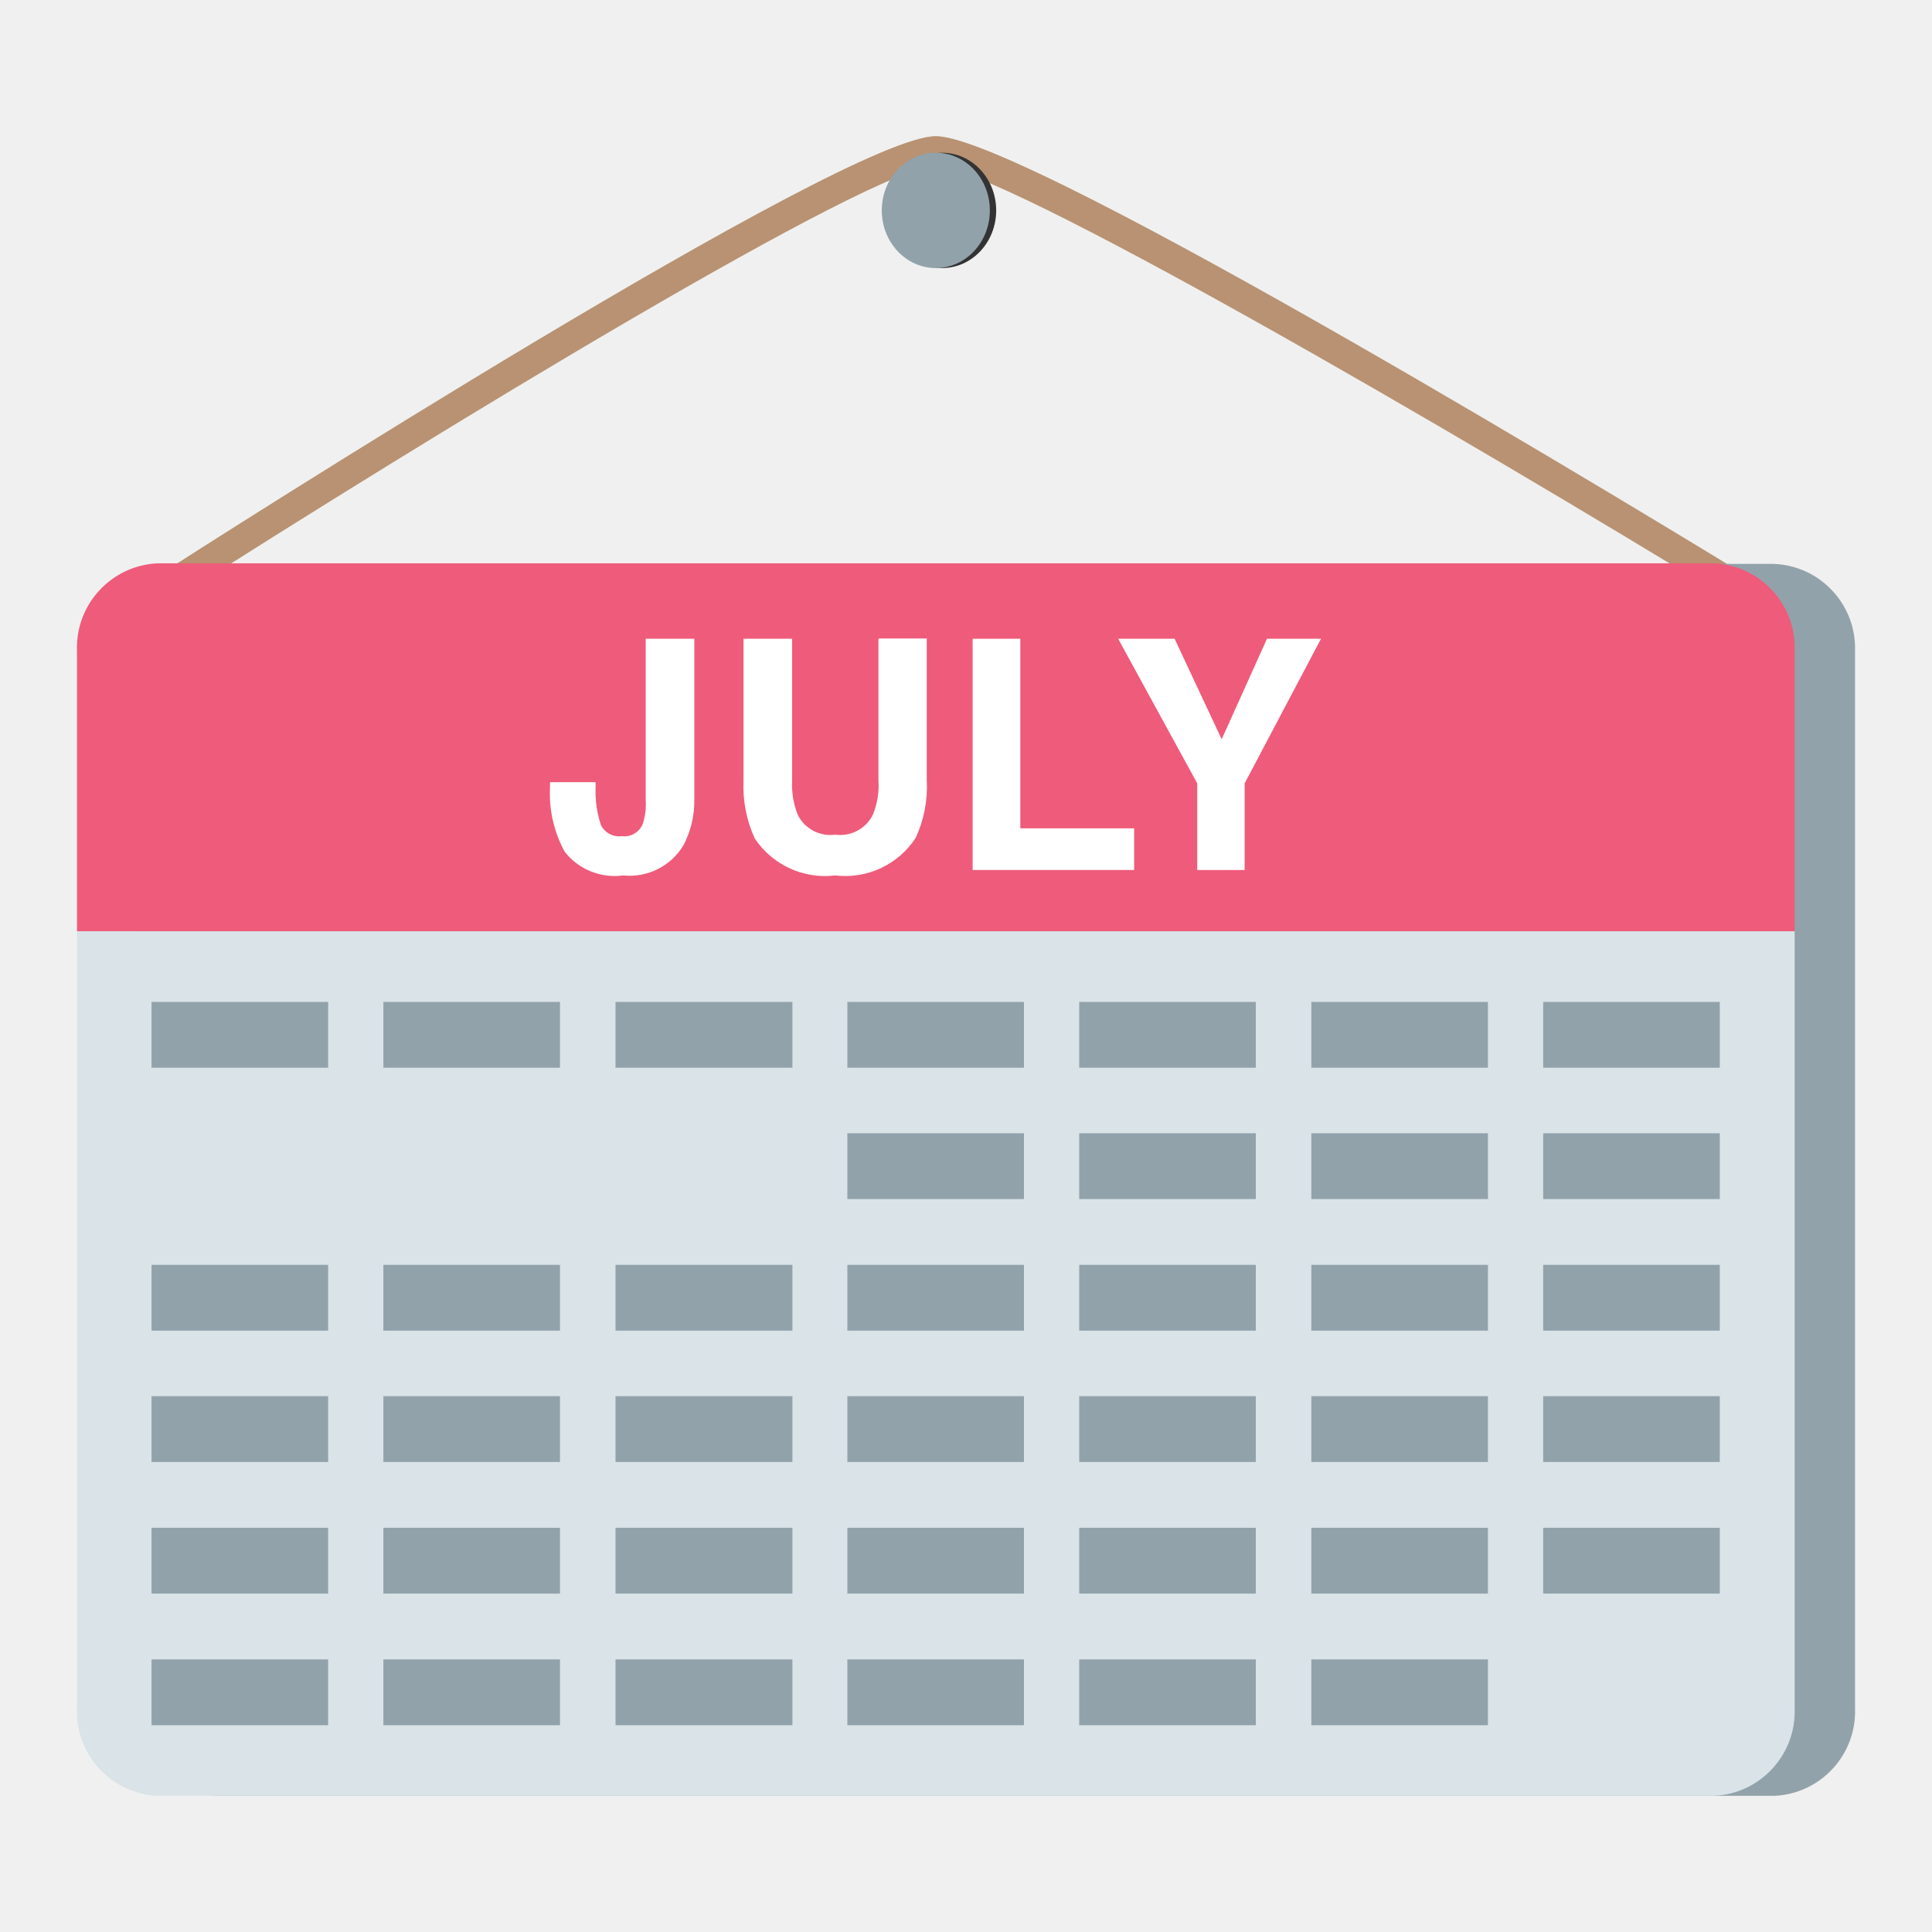
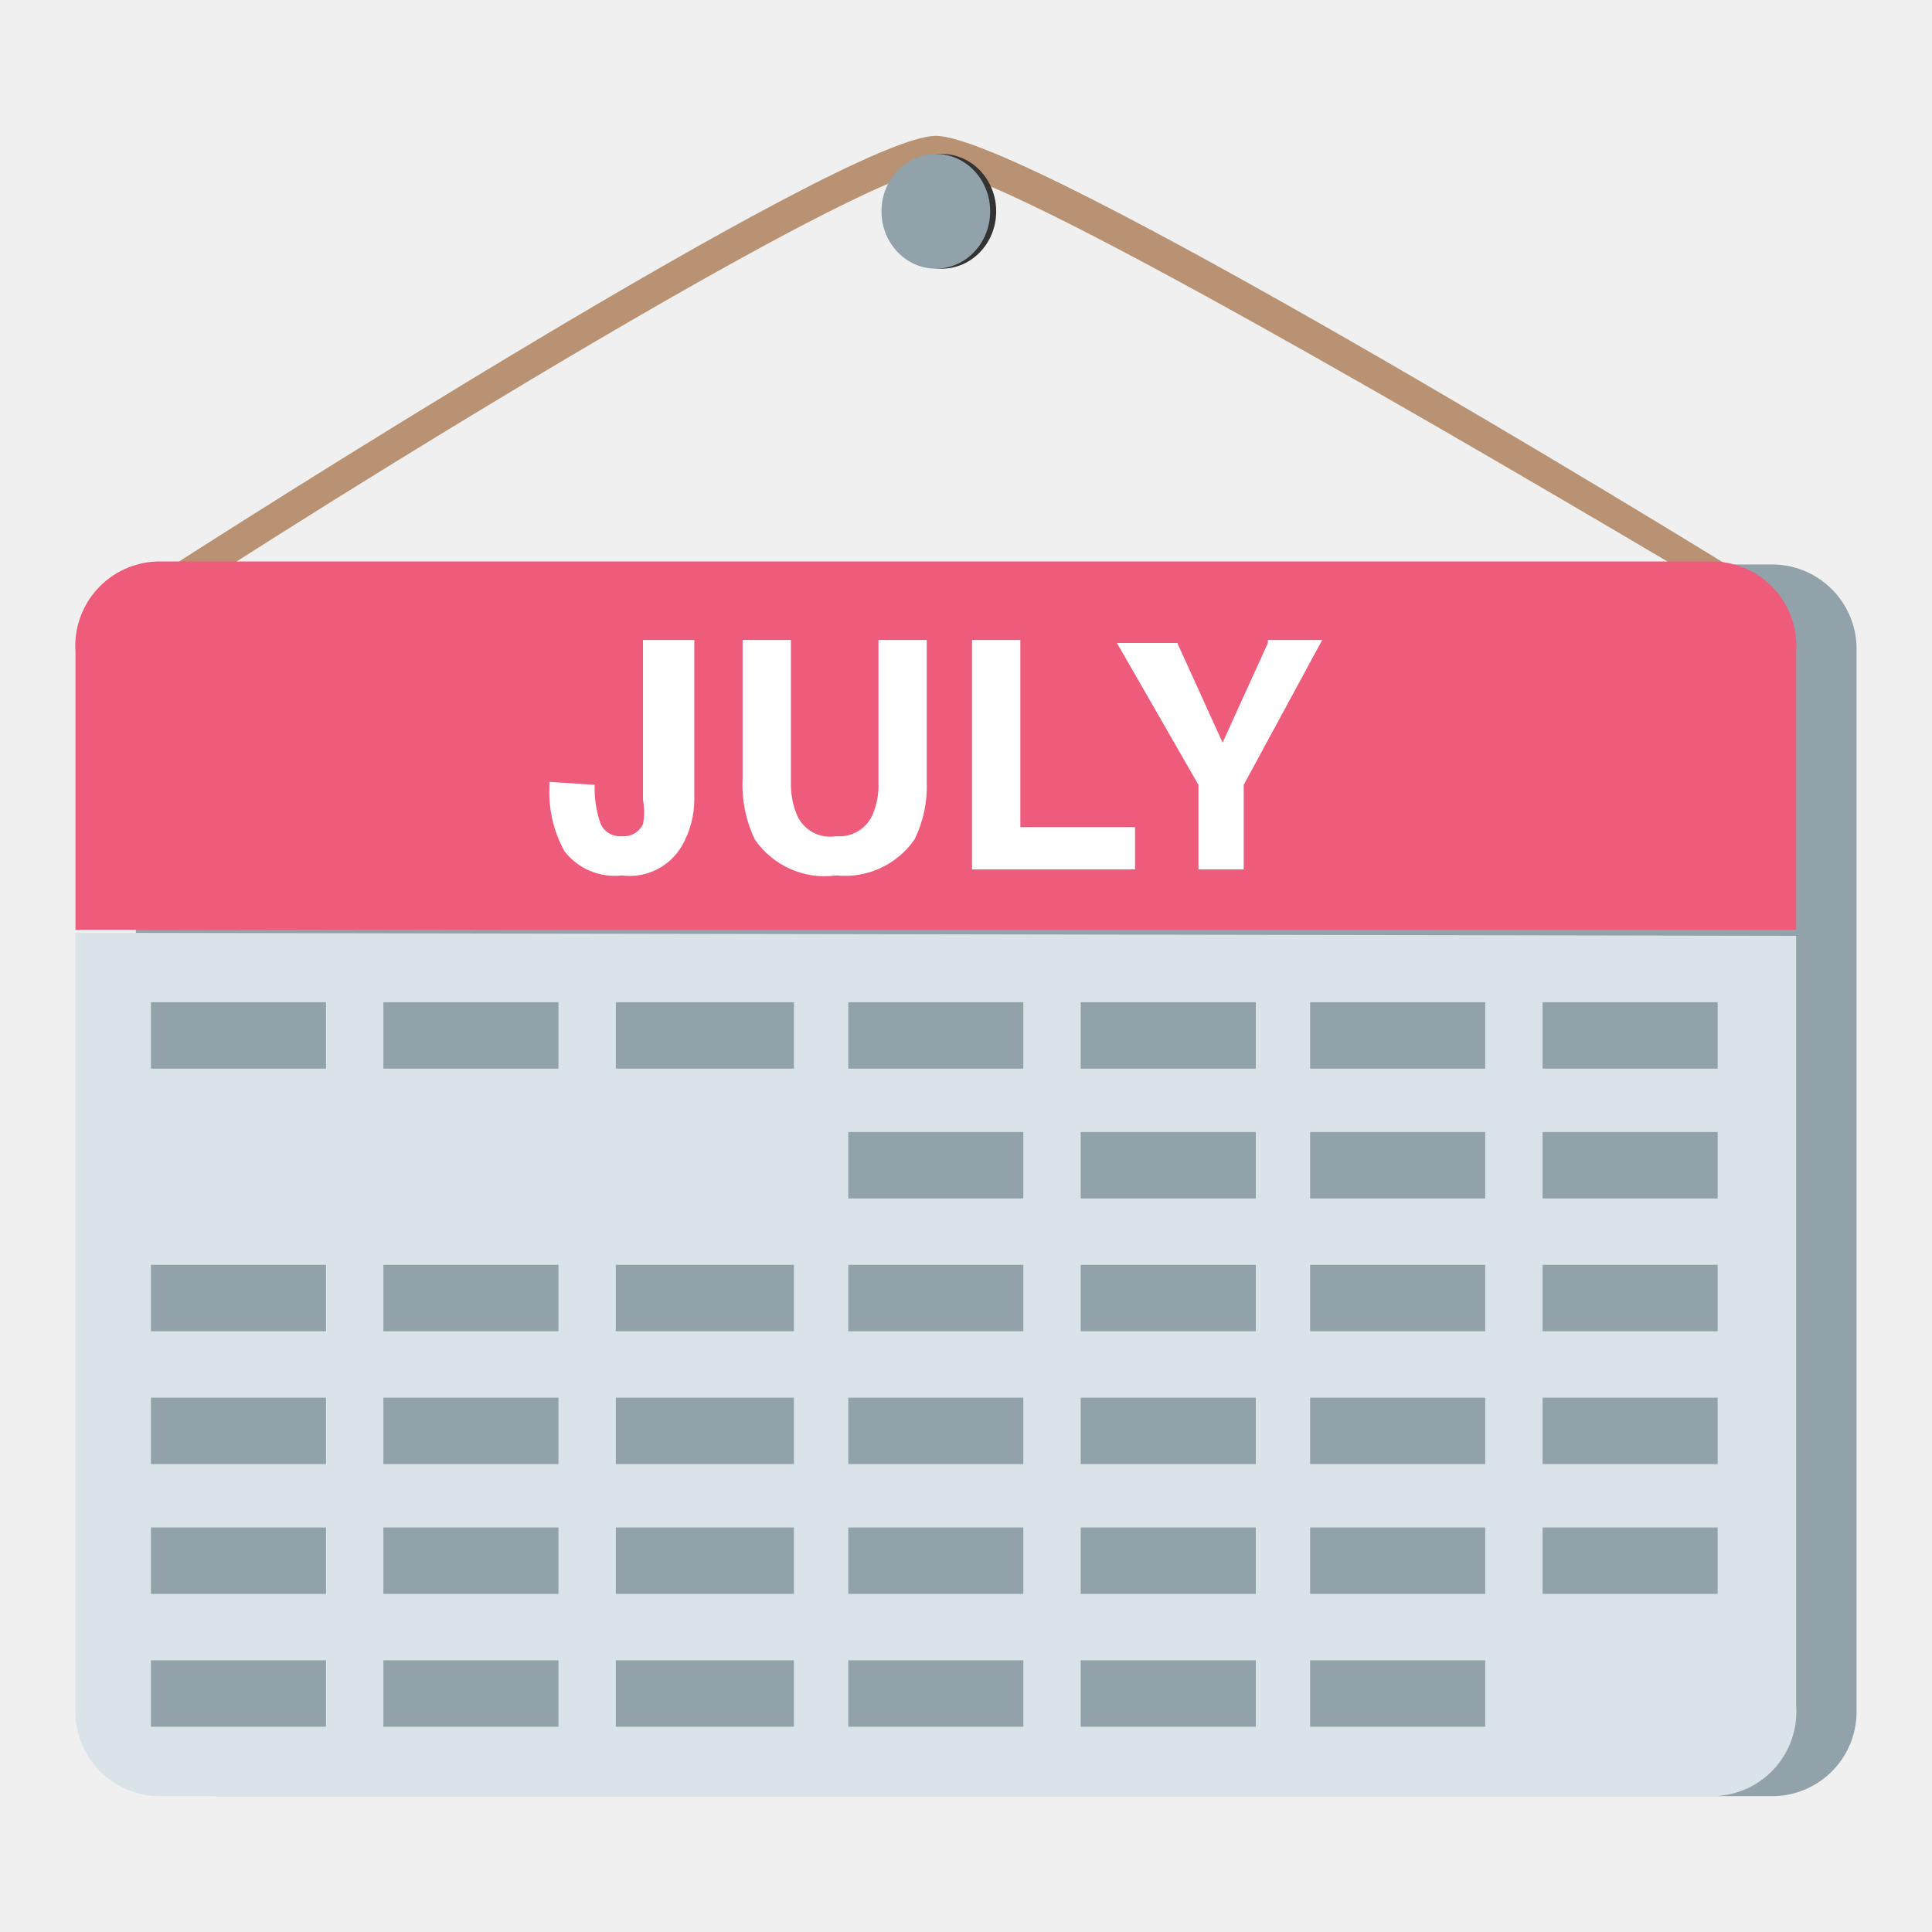
<svg xmlns="http://www.w3.org/2000/svg" id="Layer_1" data-name="Layer 1" viewBox="0 0 64 64">
  <defs>
-     <style>.cls-1{fill:#b89272;}.cls-2{fill:#92a2aa;}.cls-3{fill:#ef5b7a;}.cls-4{fill:#d9e3e8;}.cls-5{fill:#333;}.cls-6{fill:#fff;}</style>
+     <style>
+       .cls-2{fill:#92a2aa}.cls-6{fill:#fff}
+     </style>
  </defs>
-   <path class="cls-1" d="M57.62,20.07C48.05,14.21,33.06,5.5,31,5.5S14.6,14.21,5.46,20.06L5,19.22C7.34,17.71,28,4.51,31,4.51s24.62,13.2,27.08,14.7Z" />
-   <path class="cls-2" d="M61.45,56.58a2.8,2.8,0,0,1-2.68,2.91H7.23a2.8,2.8,0,0,1-2.68-2.91v-35a2.8,2.8,0,0,1,2.68-2.9H58.77a2.8,2.8,0,0,1,2.68,2.9Z" />
-   <path class="cls-3" d="M59.45,21.56a2.8,2.8,0,0,0-2.68-2.9H5.23a2.8,2.8,0,0,0-2.68,2.9v9.29h56.9Z" />
-   <path class="cls-4" d="M2.55,30.85V56.58a2.8,2.8,0,0,0,2.68,2.91H56.77a2.8,2.8,0,0,0,2.68-2.91V30.85Z" />
-   <rect class="cls-2" x="5.02" y="33.19" width="5.85" height="2.18" />
-   <rect class="cls-2" x="12.7" y="33.19" width="5.85" height="2.18" />
-   <rect class="cls-2" x="20.39" y="33.19" width="5.86" height="2.18" />
-   <rect class="cls-2" x="28.07" y="33.19" width="5.85" height="2.18" />
-   <rect class="cls-2" x="35.75" y="33.19" width="5.85" height="2.18" />
-   <rect class="cls-2" x="43.44" y="33.19" width="5.85" height="2.18" />
-   <rect class="cls-2" x="51.12" y="33.19" width="5.85" height="2.18" />
-   <rect class="cls-2" x="28.07" y="37.54" width="5.85" height="2.18" />
-   <rect class="cls-2" x="35.75" y="37.54" width="5.85" height="2.18" />
-   <rect class="cls-2" x="43.44" y="37.54" width="5.85" height="2.18" />
-   <rect class="cls-2" x="51.12" y="37.54" width="5.85" height="2.18" />
-   <rect class="cls-2" x="5.02" y="41.9" width="5.85" height="2.18" />
-   <rect class="cls-2" x="12.7" y="41.9" width="5.85" height="2.18" />
-   <rect class="cls-2" x="20.39" y="41.9" width="5.86" height="2.18" />
-   <rect class="cls-2" x="28.07" y="41.9" width="5.85" height="2.18" />
-   <rect class="cls-2" x="35.75" y="41.9" width="5.85" height="2.18" />
-   <rect class="cls-2" x="43.44" y="41.9" width="5.85" height="2.18" />
-   <rect class="cls-2" x="51.12" y="41.9" width="5.85" height="2.18" />
-   <rect class="cls-2" x="5.02" y="46.25" width="5.85" height="2.18" />
-   <rect class="cls-2" x="12.7" y="46.25" width="5.85" height="2.18" />
-   <rect class="cls-2" x="20.39" y="46.25" width="5.86" height="2.18" />
-   <rect class="cls-2" x="28.07" y="46.25" width="5.85" height="2.18" />
-   <rect class="cls-2" x="35.75" y="46.25" width="5.85" height="2.18" />
-   <rect class="cls-2" x="43.44" y="46.25" width="5.85" height="2.18" />
-   <rect class="cls-2" x="51.12" y="46.25" width="5.85" height="2.18" />
-   <rect class="cls-2" x="5.02" y="50.61" width="5.85" height="2.18" />
-   <rect class="cls-2" x="12.7" y="50.61" width="5.85" height="2.18" />
-   <rect class="cls-2" x="20.39" y="50.61" width="5.86" height="2.18" />
-   <rect class="cls-2" x="28.07" y="50.61" width="5.85" height="2.18" />
-   <rect class="cls-2" x="35.75" y="50.61" width="5.85" height="2.18" />
-   <rect class="cls-2" x="43.44" y="50.61" width="5.85" height="2.18" />
-   <rect class="cls-2" x="51.12" y="50.61" width="5.85" height="2.18" />
-   <rect class="cls-2" x="5.02" y="54.97" width="5.85" height="2.18" />
-   <rect class="cls-2" x="12.7" y="54.97" width="5.85" height="2.18" />
-   <rect class="cls-2" x="20.39" y="54.97" width="5.86" height="2.18" />
-   <rect class="cls-2" x="28.07" y="54.97" width="5.85" height="2.18" />
-   <rect class="cls-2" x="35.75" y="54.97" width="5.85" height="2.18" />
-   <rect class="cls-2" x="43.44" y="54.97" width="5.85" height="2.18" />
-   <ellipse class="cls-5" cx="31.21" cy="6.97" rx="1.79" ry="1.91" />
-   <ellipse class="cls-2" cx="31" cy="6.97" rx="1.79" ry="1.91" />
-   <path class="cls-6" d="M19.73,25.91v.18a3.46,3.46,0,0,0,.18,1.25.68.68,0,0,0,.69.36.66.66,0,0,0,.69-.4,2.11,2.11,0,0,0,.1-.79V21.16H23v5.33A3.13,3.13,0,0,1,22.64,28a2.08,2.08,0,0,1-2,1,2.1,2.1,0,0,1-1.93-.78,4,4,0,0,1-.49-2.13v-.18Z" />
-   <path class="cls-6" d="M24.64,21.16h1.6v4.7A2.69,2.69,0,0,0,26.43,27a1.21,1.21,0,0,0,1.24.65A1.21,1.21,0,0,0,28.91,27a2.54,2.54,0,0,0,.19-1.15v-4.7h1.6v4.7a4,4,0,0,1-.37,1.91A2.78,2.78,0,0,1,27.67,29,2.79,2.79,0,0,1,25,27.77a4.15,4.15,0,0,1-.37-1.91v-4.7Z" />
-   <polygon class="cls-6" points="32.22 21.16 33.8 21.16 33.8 27.44 37.57 27.44 37.57 28.82 32.22 28.82 32.22 21.16 32.22 21.16" />
-   <polygon class="cls-6" points="41.97 21.16 43.76 21.16 41.23 25.95 41.23 28.82 39.66 28.82 39.66 25.95 37.04 21.16 38.91 21.16 40.47 24.49 41.97 21.16" />
+   <path d="M57.6 20C48 14.3 33.1 5.6 31 5.6S14.6 14.2 5.5 20.1l-.5-.9C7.3 17.7 28 4.5 31 4.5s24.6 13.2 27 14.7z" fill="#b89272" />
+   <path class="cls-2" d="M61.5 56.6a2.8 2.8 0 0 1-2.7 2.9H7.2a2.8 2.8 0 0 1-2.7-3v-35a2.8 2.8 0 0 1 2.7-2.8h51.6a2.8 2.8 0 0 1 2.7 2.9z" />
+   <path d="M59.5 21.6a2.8 2.8 0 0 0-2.7-3H5.2a2.8 2.8 0 0 0-2.7 3v9.2h57z" fill="#ef5b7a" />
+   <path d="M2.5 30.9v25.7a2.8 2.8 0 0 0 2.7 2.9h51.6a2.8 2.8 0 0 0 2.7-3V31z" fill="#d9e3e8" />
+   <path class="cls-2" d="M5 33.2h5.8v2.2H5zM12.7 33.2h5.8v2.2h-5.8zM20.4 33.2h5.9v2.2h-5.9zM28.1 33.2h5.8v2.2h-5.8zM35.8 33.2h5.8v2.2h-5.8zM43.4 33.2h5.8v2.2h-5.8zM51.1 33.2h5.8v2.2h-5.8zM28.1 37.5h5.8v2.2h-5.8zM35.8 37.5h5.8v2.2h-5.8zM43.4 37.5h5.8v2.2h-5.8zM51.1 37.5h5.8v2.2h-5.8zM5 41.9h5.8v2.2H5zM12.7 41.9h5.8v2.2h-5.8zM20.4 41.9h5.9v2.2h-5.9zM28.1 41.9h5.8v2.2h-5.8zM35.8 41.9h5.8v2.2h-5.8zM43.4 41.9h5.8v2.2h-5.8zM51.1 41.9h5.8v2.2h-5.8zM5 46.3h5.8v2.2H5zM12.7 46.3h5.8v2.2h-5.8zM20.4 46.3h5.9v2.2h-5.9zM28.1 46.3h5.8v2.2h-5.8zM35.8 46.3h5.8v2.2h-5.8zM43.4 46.3h5.8v2.2h-5.8zM51.1 46.3h5.8v2.2h-5.8zM5 50.6h5.8v2.2H5zM12.7 50.6h5.8v2.2h-5.8zM20.4 50.6h5.9v2.2h-5.9zM28.1 50.6h5.8v2.2h-5.8zM35.8 50.6h5.8v2.2h-5.8zM43.4 50.6h5.8v2.2h-5.8zM51.1 50.6h5.8v2.2h-5.8zM5 55h5.8v2.2H5zM12.7 55h5.8v2.2h-5.8zM20.4 55h5.9v2.2h-5.9zM28.1 55h5.8v2.2h-5.8zM35.8 55h5.8v2.2h-5.8zM43.4 55h5.8v2.2h-5.8z" />
+   <ellipse cx="31.2" cy="7" rx="1.8" ry="1.9" fill="#333" />
+   <ellipse class="cls-2" cx="31" cy="7" rx="1.8" ry="1.9" />
+   <path class="cls-6" d="M19.7 26a3.5 3.5 0 0 0 .2 1.3.7.7 0 0 0 .7.4.7.7 0 0 0 .7-.4 2.1 2.1 0 0 0 0-.8v-5.3H23v5.3a3.1 3.1 0 0 1-.4 1.5 2 2 0 0 1-2 1 2.1 2.1 0 0 1-1.9-.8 4 4 0 0 1-.5-2.1v-.2zM24.6 21.2h1.6v4.7a2.7 2.7 0 0 0 .2 1.1 1.2 1.2 0 0 0 1.3.7 1.2 1.2 0 0 0 1.2-.7 2.5 2.5 0 0 0 .2-1.1v-4.7h1.6v4.7a4 4 0 0 1-.4 1.9 2.8 2.8 0 0 1-2.6 1.2 2.8 2.8 0 0 1-2.7-1.2 4.2 4.2 0 0 1-.4-2v-4.6zM32.2 21.2h1.6v6.2h3.8v1.4h-5.4v-7.6zM42 21.2h1.8L41.2 26v2.8h-1.5V26L37 21.3h2l1.5 3.3 1.5-3.3z" />
</svg>
